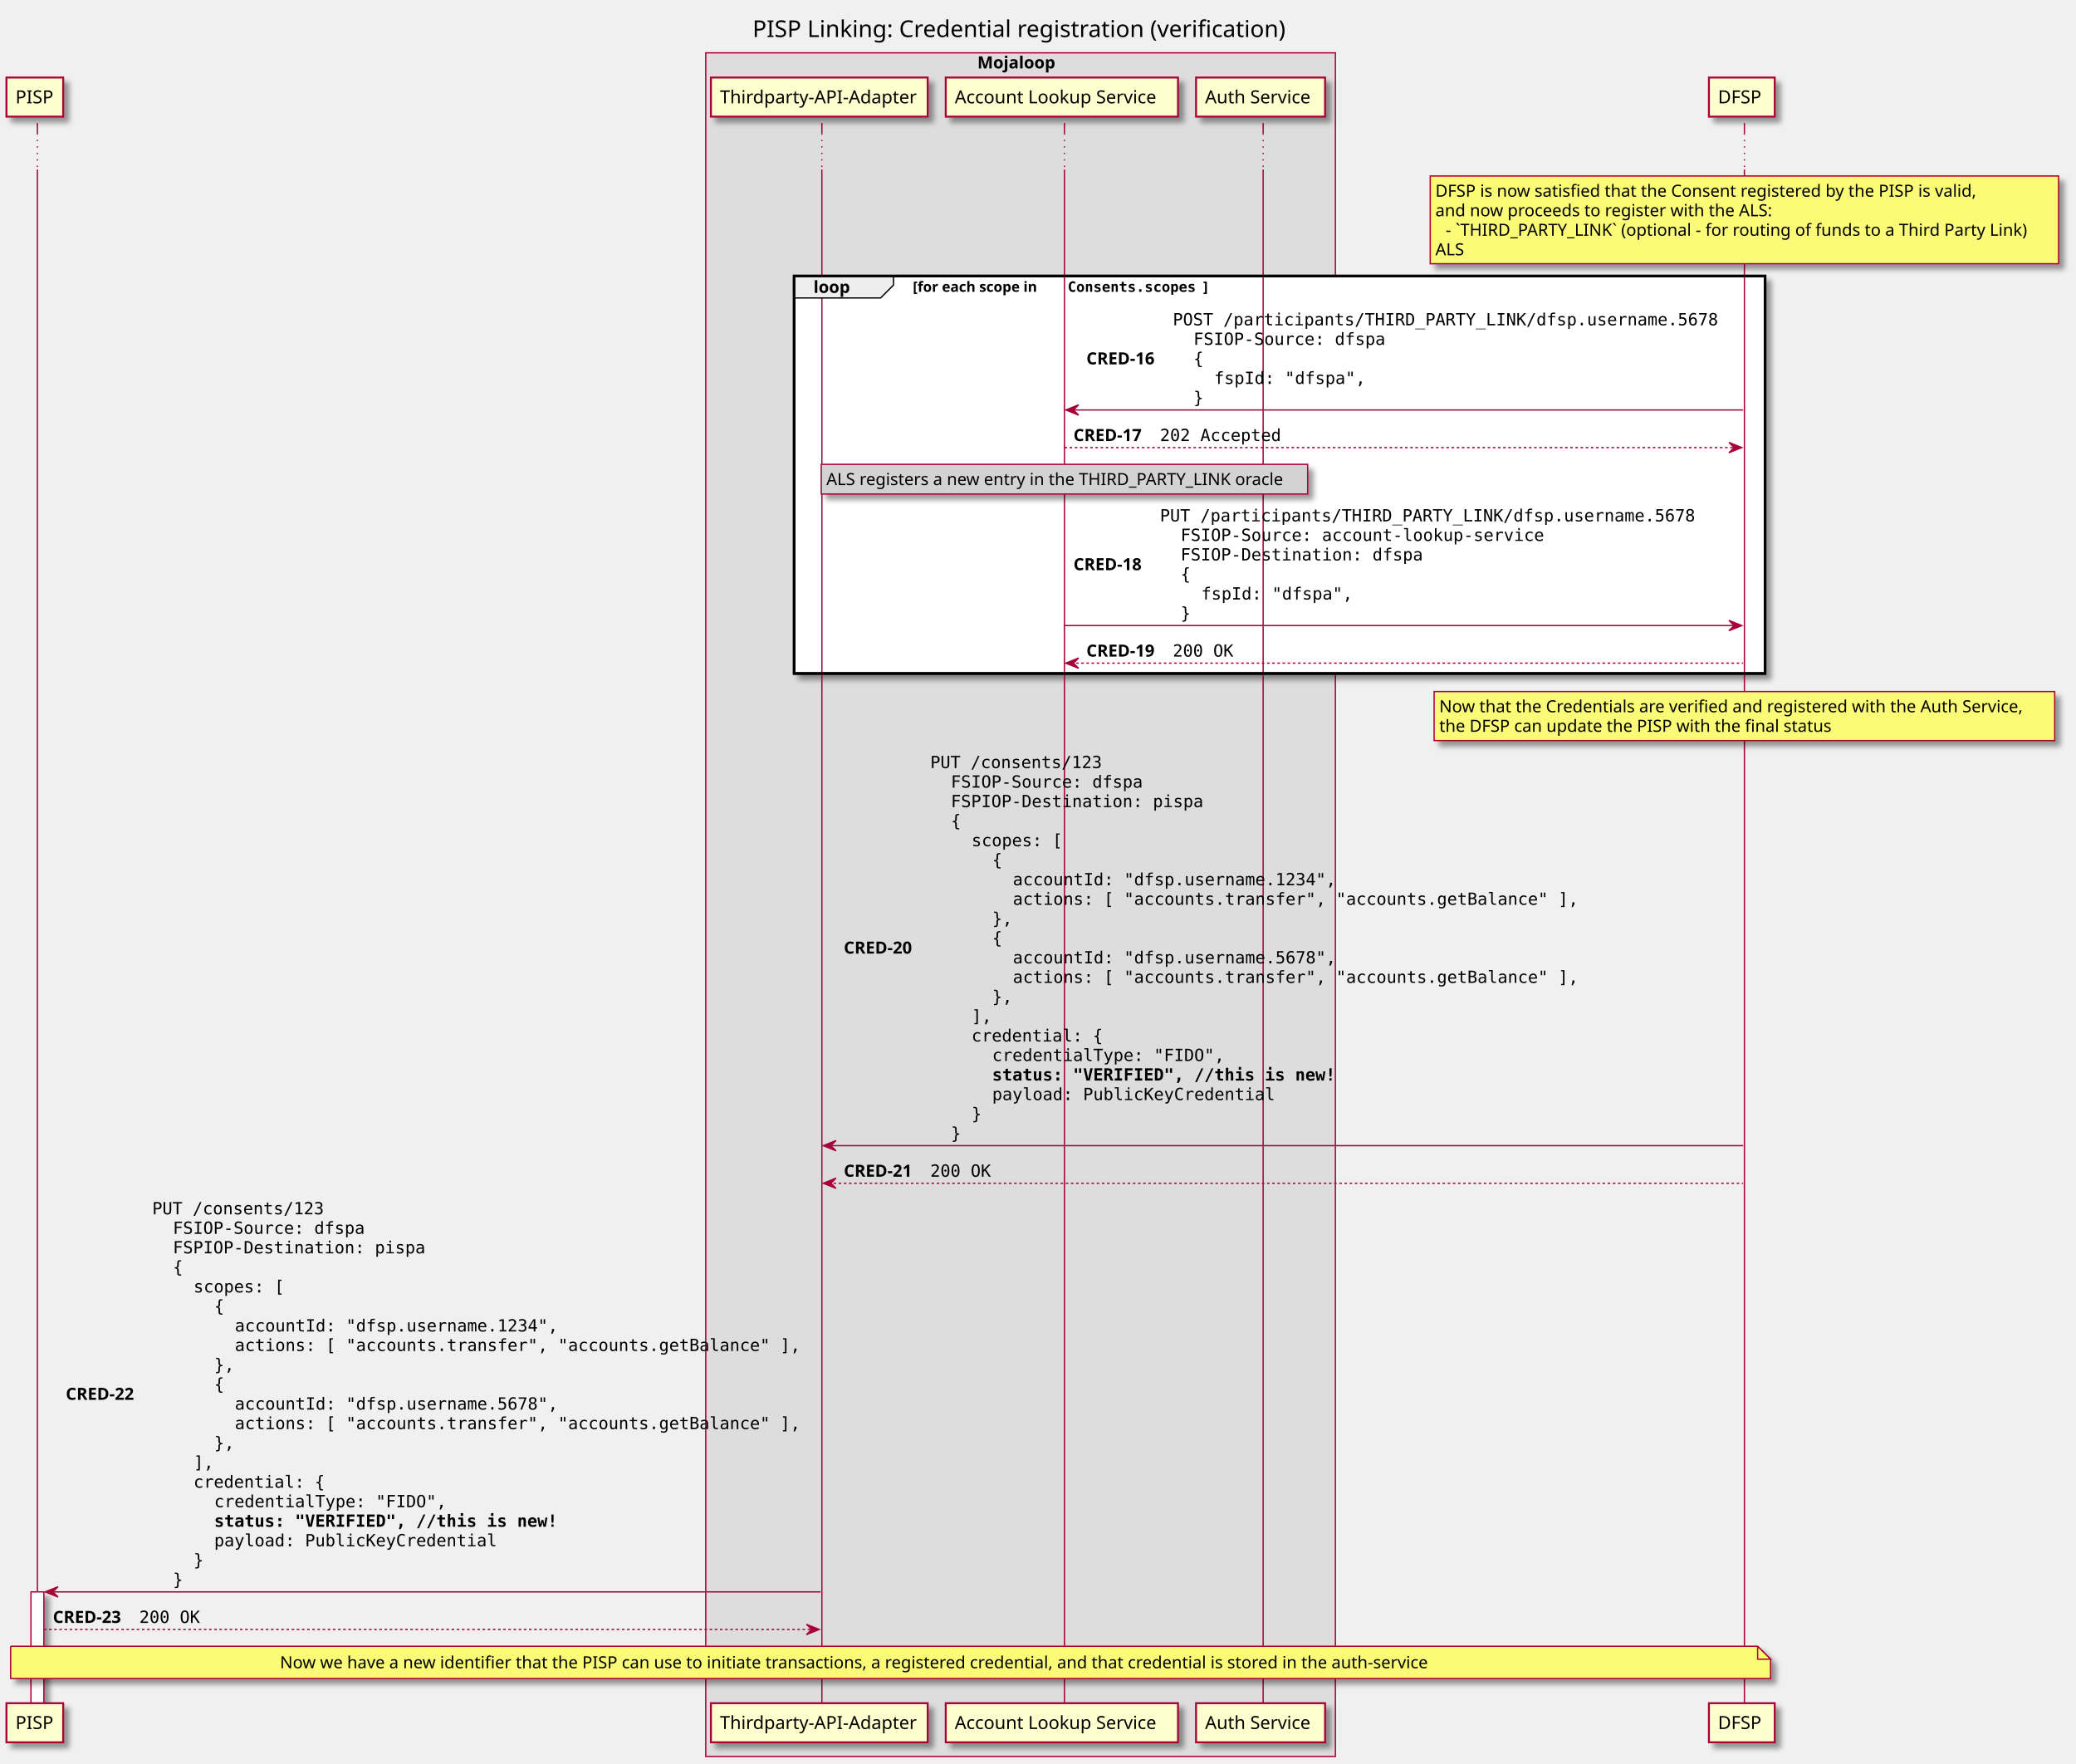
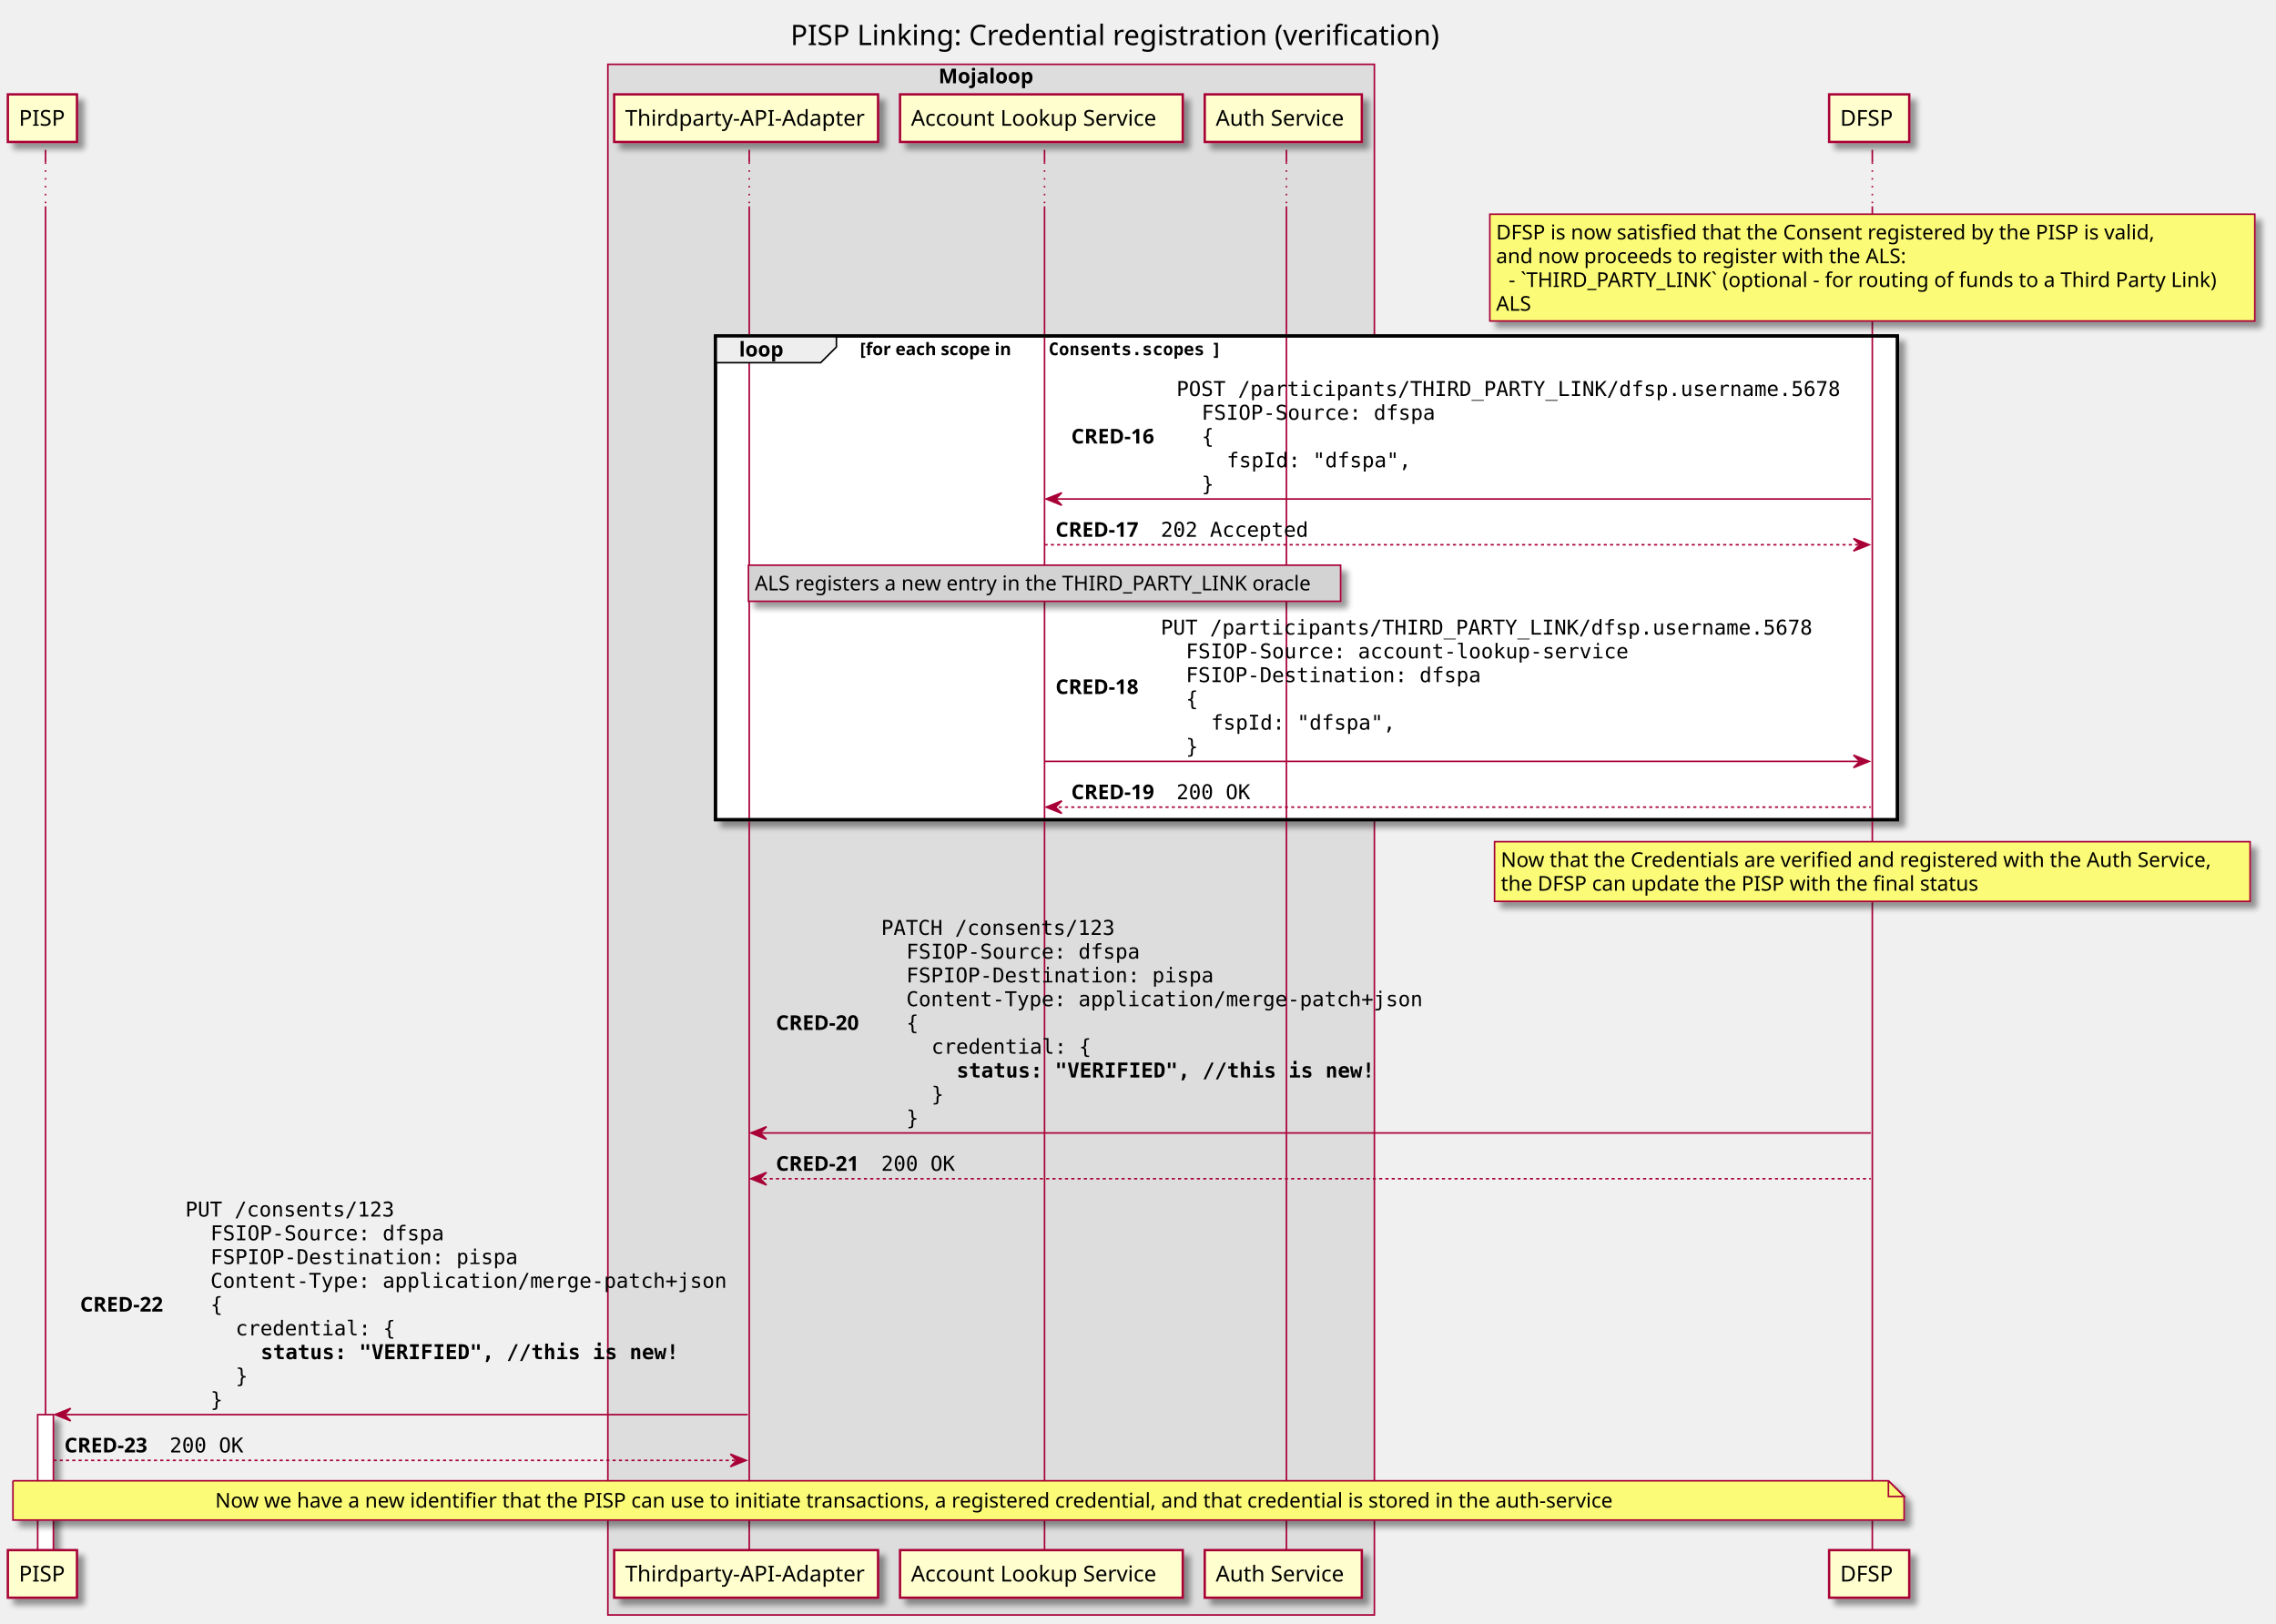
- <svg xmlns="http://www.w3.org/2000/svg" height="1367" preserveAspectRatio="none" style="width:1609px;height:1367px" width="1609">
+ <svg xmlns="http://www.w3.org/2000/svg" height="1034" preserveAspectRatio="none" style="width:1449px;height:1034px" width="1449">
  <defs>
    <filter height="300%" id="a" width="300%" x="-1" y="-1">
      <feGaussianBlur result="blurOut" stdDeviation="2" />
      <feColorMatrix in="blurOut" result="blurOut2" values="0 0 0 0 0 0 0 0 0 0 0 0 0 0 0 0 0 0 .4 0" />
      <feOffset dx="4" dy="4" in="blurOut2" result="blurOut3" />
      <feBlend in="SourceGraphic" in2="blurOut3" />
    </filter>
  </defs>
-   <path fill="#DDD" stroke="#a80036" d="M547 40.953h488V1361.18H547z" />
-   <text font-family="sans-serif" font-size="13" font-weight="bold" lengthAdjust="spacingAndGlyphs" textLength="67" x="757.5" y="53.02">
+   <path fill="#DDD" stroke="#a80036" d="M387 40.953h488v987.305H387z" />
+   <text font-family="sans-serif" font-size="13" font-weight="bold" lengthAdjust="spacingAndGlyphs" textLength="67" x="597.5" y="53.02">
    Mojaloop
  </text>
-   <text font-family="sans-serif" font-size="18" lengthAdjust="spacingAndGlyphs" textLength="439" x="583.25" y="28.708">
+   <text font-family="sans-serif" font-size="18" lengthAdjust="spacingAndGlyphs" textLength="439" x="503.25" y="28.708">
    PISP Linking: Credential registration (verification)
  </text>
-   <path fill="#FFF" filter="url(#a)" stroke="#000" stroke-width="2" d="M615.5 213.914H1368v307.992H615.5z" />
+   <path fill="#FFF" filter="url(#a)" stroke="#000" stroke-width="2" d="M455.5 213.914H1208v307.992H455.5z" />
  <path stroke="#a80036" d="M29 95.383v8" />
  <path stroke="#a80036" stroke-dasharray="1,4" d="M29 103.383v28" />
-   <path stroke="#a80036" d="M29 131.383v1188.5" />
-   <path fill="#FFF" filter="url(#a)" stroke="#a80036" d="M24 1233.617h10v86.266H24z" />
-   <path stroke="#a80036" d="M637 95.383v8" />
-   <path stroke="#a80036" stroke-dasharray="1,4" d="M637 103.383v28" />
-   <path stroke="#a80036" d="M637 131.383v1188.5M825 95.383v8" />
-   <path stroke="#a80036" stroke-dasharray="1,4" d="M825 103.383v28" />
-   <path stroke="#a80036" d="M825 131.383v1188.5M979 95.383v8" />
-   <path stroke="#a80036" stroke-dasharray="1,4" d="M979 103.383v28" />
-   <path stroke="#a80036" d="M979 131.383v1188.5M1352 95.383v8" />
-   <path stroke="#a80036" stroke-dasharray="1,4" d="M1352 103.383v28" />
-   <path stroke="#a80036" d="M1352 131.383v1188.5" />
+   <path stroke="#a80036" d="M29 131.383v855.578" />
+   <path fill="#FFF" filter="url(#a)" stroke="#a80036" d="M24 900.695h10v86.266H24z" />
+   <path stroke="#a80036" d="M477 95.383v8" />
+   <path stroke="#a80036" stroke-dasharray="1,4" d="M477 103.383v28" />
+   <path stroke="#a80036" d="M477 131.383v855.578M665 95.383v8" />
+   <path stroke="#a80036" stroke-dasharray="1,4" d="M665 103.383v28" />
+   <path stroke="#a80036" d="M665 131.383v855.578M819 95.383v8" />
+   <path stroke="#a80036" stroke-dasharray="1,4" d="M819 103.383v28" />
+   <path stroke="#a80036" d="M819 131.383v855.578M1192 95.383v8" />
+   <path stroke="#a80036" stroke-dasharray="1,4" d="M1192 103.383v28" />
+   <path stroke="#a80036" d="M1192 131.383v855.578" />
  <path fill="#FEFECE" filter="url(#a)" stroke="#a80036" stroke-width="1.5" d="M5 60.086h44v30.297H5z" />
  <text font-family="sans-serif" font-size="14" lengthAdjust="spacingAndGlyphs" textLength="30" x="12" y="80.081">
    PISP
  </text>
-   <path fill="#FEFECE" filter="url(#a)" stroke="#a80036" stroke-width="1.5" d="M551 60.086h168v30.297H551z" />
-   <text font-family="sans-serif" font-size="14" lengthAdjust="spacingAndGlyphs" textLength="154" x="558" y="80.081">
+   <path fill="#FEFECE" filter="url(#a)" stroke="#a80036" stroke-width="1.5" d="M391 60.086h168v30.297H391z" />
+   <text font-family="sans-serif" font-size="14" lengthAdjust="spacingAndGlyphs" textLength="154" x="398" y="80.081">
    Thirdparty-API-Adapter
  </text>
-   <path fill="#FEFECE" filter="url(#a)" stroke="#a80036" stroke-width="1.5" d="M733 60.086h180v30.297H733z" />
-   <text font-family="sans-serif" font-size="14" lengthAdjust="spacingAndGlyphs" textLength="166" x="740" y="80.081">
+   <path fill="#FEFECE" filter="url(#a)" stroke="#a80036" stroke-width="1.5" d="M573 60.086h180v30.297H573z" />
+   <text font-family="sans-serif" font-size="14" lengthAdjust="spacingAndGlyphs" textLength="166" x="580" y="80.081">
    Account Lookup Service
  </text>
-   <path fill="#FEFECE" filter="url(#a)" stroke="#a80036" stroke-width="1.5" d="M927 60.086h100v30.297H927z" />
-   <text font-family="sans-serif" font-size="14" lengthAdjust="spacingAndGlyphs" textLength="86" x="934" y="80.081">
+   <path fill="#FEFECE" filter="url(#a)" stroke="#a80036" stroke-width="1.5" d="M767 60.086h100v30.297H767z" />
+   <text font-family="sans-serif" font-size="14" lengthAdjust="spacingAndGlyphs" textLength="86" x="774" y="80.081">
    Auth Service
  </text>
-   <path fill="#FEFECE" filter="url(#a)" stroke="#a80036" stroke-width="1.5" d="M1324.5 60.086h51v30.297h-51z" />
-   <text font-family="sans-serif" font-size="14" lengthAdjust="spacingAndGlyphs" textLength="37" x="1331.5" y="80.081">
+   <path fill="#FEFECE" filter="url(#a)" stroke="#a80036" stroke-width="1.5" d="M1164.5 60.086h51v30.297h-51z" />
+   <text font-family="sans-serif" font-size="14" lengthAdjust="spacingAndGlyphs" textLength="37" x="1171.5" y="80.081">
    DFSP
  </text>
-   <path fill="#FEFECE" filter="url(#a)" stroke="#a80036" stroke-width="1.5" d="M5 1319.883h44v30.297H5z" />
-   <text font-family="sans-serif" font-size="14" lengthAdjust="spacingAndGlyphs" textLength="30" x="12" y="1339.878">
+   <path fill="#FEFECE" filter="url(#a)" stroke="#a80036" stroke-width="1.5" d="M5 986.961h44v30.297H5z" />
+   <text font-family="sans-serif" font-size="14" lengthAdjust="spacingAndGlyphs" textLength="30" x="12" y="1006.956">
    PISP
  </text>
-   <path fill="#FEFECE" filter="url(#a)" stroke="#a80036" stroke-width="1.5" d="M551 1319.883h168v30.297H551z" />
-   <text font-family="sans-serif" font-size="14" lengthAdjust="spacingAndGlyphs" textLength="154" x="558" y="1339.878">
+   <path fill="#FEFECE" filter="url(#a)" stroke="#a80036" stroke-width="1.5" d="M391 986.961h168v30.297H391z" />
+   <text font-family="sans-serif" font-size="14" lengthAdjust="spacingAndGlyphs" textLength="154" x="398" y="1006.956">
    Thirdparty-API-Adapter
  </text>
-   <path fill="#FEFECE" filter="url(#a)" stroke="#a80036" stroke-width="1.5" d="M733 1319.883h180v30.297H733z" />
-   <text font-family="sans-serif" font-size="14" lengthAdjust="spacingAndGlyphs" textLength="166" x="740" y="1339.878">
+   <path fill="#FEFECE" filter="url(#a)" stroke="#a80036" stroke-width="1.5" d="M573 986.961h180v30.297H573z" />
+   <text font-family="sans-serif" font-size="14" lengthAdjust="spacingAndGlyphs" textLength="166" x="580" y="1006.956">
    Account Lookup Service
  </text>
-   <path fill="#FEFECE" filter="url(#a)" stroke="#a80036" stroke-width="1.5" d="M927 1319.883h100v30.297H927z" />
-   <text font-family="sans-serif" font-size="14" lengthAdjust="spacingAndGlyphs" textLength="86" x="934" y="1339.878">
+   <path fill="#FEFECE" filter="url(#a)" stroke="#a80036" stroke-width="1.5" d="M767 986.961h100v30.297H767z" />
+   <text font-family="sans-serif" font-size="14" lengthAdjust="spacingAndGlyphs" textLength="86" x="774" y="1006.956">
    Auth Service
  </text>
-   <path fill="#FEFECE" filter="url(#a)" stroke="#a80036" stroke-width="1.5" d="M1324.5 1319.883h51v30.297h-51z" />
-   <text font-family="sans-serif" font-size="14" lengthAdjust="spacingAndGlyphs" textLength="37" x="1331.5" y="1339.878">
+   <path fill="#FEFECE" filter="url(#a)" stroke="#a80036" stroke-width="1.5" d="M1164.5 986.961h51v30.297h-51z" />
+   <text font-family="sans-serif" font-size="14" lengthAdjust="spacingAndGlyphs" textLength="37" x="1171.5" y="1006.956">
    DFSP
  </text>
-   <path fill="#FBFB77" filter="url(#a)" stroke="#a80036" d="M1108.5 136.383h487v68h-487z" />
-   <text font-family="sans-serif" font-size="13" lengthAdjust="spacingAndGlyphs" textLength="442" x="1112.5" y="152.45">
+   <path fill="#FBFB77" filter="url(#a)" stroke="#a80036" d="M948.5 136.383h487v68h-487z" />
+   <text font-family="sans-serif" font-size="13" lengthAdjust="spacingAndGlyphs" textLength="442" x="952.5" y="152.45">
    DFSP is now satisfied that the Consent registered by the PISP is valid,
  </text>
-   <text font-family="sans-serif" font-size="13" lengthAdjust="spacingAndGlyphs" textLength="273" x="1112.5" y="167.583">
+   <text font-family="sans-serif" font-size="13" lengthAdjust="spacingAndGlyphs" textLength="273" x="952.5" y="167.583">
    and now proceeds to register with the ALS:
  </text>
-   <text font-family="sans-serif" font-size="13" lengthAdjust="spacingAndGlyphs" textLength="471" x="1120.5" y="182.715">
+   <text font-family="sans-serif" font-size="13" lengthAdjust="spacingAndGlyphs" textLength="471" x="960.5" y="182.715">
    - `THIRD_PARTY_LINK` (optional - for routing of funds to a Third Party Link)
  </text>
-   <text font-family="sans-serif" font-size="13" lengthAdjust="spacingAndGlyphs" textLength="25" x="1112.5" y="197.848">
+   <text font-family="sans-serif" font-size="13" lengthAdjust="spacingAndGlyphs" textLength="25" x="952.5" y="197.848">
    ALS
  </text>
-   <path d="M615.5 213.914h77v7l-10 10h-67v-17" fill="#EEE" stroke="#000" />
-   <path fill="none" stroke="#000" stroke-width="2" d="M615.5 213.914H1368v307.992H615.5z" />
-   <text font-family="sans-serif" font-size="13" font-weight="bold" lengthAdjust="spacingAndGlyphs" textLength="32" x="630.5" y="226.981">
+   <path d="M455.5 213.914h77v7l-10 10h-67v-17" fill="#EEE" stroke="#000" />
+   <path fill="none" stroke="#000" stroke-width="2" d="M455.5 213.914H1208v307.992H455.5z" />
+   <text font-family="sans-serif" font-size="13" font-weight="bold" lengthAdjust="spacingAndGlyphs" textLength="32" x="470.5" y="226.981">
    loop
  </text>
-   <text font-family="sans-serif" font-size="11" font-weight="bold" lengthAdjust="spacingAndGlyphs" textLength="116" x="707.5" y="226.125">
+   <text font-family="sans-serif" font-size="11" font-weight="bold" lengthAdjust="spacingAndGlyphs" textLength="116" x="547.5" y="226.125">
    [for each scope in
  </text>
-   <text font-family="monospace" font-size="11" font-weight="bold" lengthAdjust="spacingAndGlyphs" textLength="105" x="827.5" y="226.125">
+   <text font-family="monospace" font-size="11" font-weight="bold" lengthAdjust="spacingAndGlyphs" textLength="105" x="667.5" y="226.125">
    Consents.scopes
  </text>
-   <text font-family="sans-serif" font-size="11" font-weight="bold" lengthAdjust="spacingAndGlyphs" textLength="5" x="932.5" y="226.125">
+   <text font-family="sans-serif" font-size="11" font-weight="bold" lengthAdjust="spacingAndGlyphs" textLength="5" x="772.5" y="226.125">
    ]
  </text>
-   <path fill="#A80036" stroke="#a80036" d="M836 313.71l-10 4 10 4-4-4z" />
-   <path stroke="#a80036" d="M830 317.711h521" />
-   <text font-family="sans-serif" font-size="13" font-weight="bold" lengthAdjust="spacingAndGlyphs" textLength="63" x="842" y="282.379">
+   <path fill="#A80036" stroke="#a80036" d="M676 313.71l-10 4 10 4-4-4z" />
+   <path stroke="#a80036" d="M670 317.711h521" />
+   <text font-family="sans-serif" font-size="13" font-weight="bold" lengthAdjust="spacingAndGlyphs" textLength="63" x="682" y="282.379">
    CRED-16
  </text>
-   <text font-family="monospace" font-size="13" lengthAdjust="spacingAndGlyphs" textLength="432" x="909" y="252.114">
+   <text font-family="monospace" font-size="13" lengthAdjust="spacingAndGlyphs" textLength="432" x="749" y="252.114">
    POST /participants/THIRD_PARTY_LINK/dfsp.username.5678
  </text>
-   <text font-family="monospace" font-size="13" lengthAdjust="spacingAndGlyphs" textLength="152" x="925" y="267.247">
+   <text font-family="monospace" font-size="13" lengthAdjust="spacingAndGlyphs" textLength="152" x="765" y="267.247">
    FSIOP-Source: dfspa
  </text>
-   <text font-family="monospace" font-size="13" lengthAdjust="spacingAndGlyphs" textLength="8" x="925" y="282.379">
-     {
-   </text>
-   <text font-family="monospace" font-size="13" lengthAdjust="spacingAndGlyphs" textLength="120" x="941" y="297.512">
+   <text font-family="monospace" font-size="13" lengthAdjust="spacingAndGlyphs" textLength="8" x="765" y="282.379">
+     {
+   </text>
+   <text font-family="monospace" font-size="13" lengthAdjust="spacingAndGlyphs" textLength="120" x="781" y="297.512">
    fspId: "dfspa",
  </text>
-   <text font-family="monospace" font-size="13" lengthAdjust="spacingAndGlyphs" textLength="8" x="925" y="312.645">
-     }
-   </text>
-   <path fill="#A80036" stroke="#a80036" d="M1340 342.844l10 4-10 4 4-4z" />
-   <path stroke="#a80036" stroke-dasharray="2,2" d="M825 346.844h521" />
-   <text font-family="sans-serif" font-size="13" font-weight="bold" lengthAdjust="spacingAndGlyphs" textLength="63" x="832" y="341.778">
+   <text font-family="monospace" font-size="13" lengthAdjust="spacingAndGlyphs" textLength="8" x="765" y="312.645">
+     }
+   </text>
+   <path fill="#A80036" stroke="#a80036" d="M1180 342.844l10 4-10 4 4-4z" />
+   <path stroke="#a80036" stroke-dasharray="2,2" d="M665 346.844h521" />
+   <text font-family="sans-serif" font-size="13" font-weight="bold" lengthAdjust="spacingAndGlyphs" textLength="63" x="672" y="341.778">
    CRED-17
  </text>
-   <text font-family="monospace" font-size="13" lengthAdjust="spacingAndGlyphs" textLength="96" x="899" y="341.778">
+   <text font-family="monospace" font-size="13" lengthAdjust="spacingAndGlyphs" textLength="96" x="739" y="341.778">
    202 Accepted
  </text>
-   <path fill="#D3D3D3" filter="url(#a)" stroke="#a80036" d="M636.5 359.844h377v23h-377z" />
-   <text font-family="sans-serif" font-size="13" lengthAdjust="spacingAndGlyphs" textLength="369" x="640.5" y="375.911">
+   <path fill="#D3D3D3" filter="url(#a)" stroke="#a80036" d="M476.5 359.844h377v23h-377z" />
+   <text font-family="sans-serif" font-size="13" lengthAdjust="spacingAndGlyphs" textLength="369" x="480.5" y="375.911">
    ALS registers a new entry in the THIRD_PARTY_LINK oracle
  </text>
-   <path fill="#A80036" stroke="#a80036" d="M1340 480.773l10 4-10 4 4-4z" />
-   <path stroke="#a80036" d="M825 484.773h521" />
-   <text font-family="sans-serif" font-size="13" font-weight="bold" lengthAdjust="spacingAndGlyphs" textLength="63" x="832" y="441.875">
+   <path fill="#A80036" stroke="#a80036" d="M1180 480.773l10 4-10 4 4-4z" />
+   <path stroke="#a80036" d="M665 484.773h521" />
+   <text font-family="sans-serif" font-size="13" font-weight="bold" lengthAdjust="spacingAndGlyphs" textLength="63" x="672" y="441.875">
    CRED-18
  </text>
-   <text font-family="monospace" font-size="13" lengthAdjust="spacingAndGlyphs" textLength="424" x="899" y="404.043">
+   <text font-family="monospace" font-size="13" lengthAdjust="spacingAndGlyphs" textLength="424" x="739" y="404.043">
    PUT /participants/THIRD_PARTY_LINK/dfsp.username.5678
  </text>
-   <text font-family="monospace" font-size="13" lengthAdjust="spacingAndGlyphs" textLength="288" x="915" y="419.176">
+   <text font-family="monospace" font-size="13" lengthAdjust="spacingAndGlyphs" textLength="288" x="755" y="419.176">
    FSIOP-Source: account-lookup-service
  </text>
-   <text font-family="monospace" font-size="13" lengthAdjust="spacingAndGlyphs" textLength="192" x="915" y="434.309">
+   <text font-family="monospace" font-size="13" lengthAdjust="spacingAndGlyphs" textLength="192" x="755" y="434.309">
    FSIOP-Destination: dfspa
  </text>
-   <text font-family="monospace" font-size="13" lengthAdjust="spacingAndGlyphs" textLength="8" x="915" y="449.442">
-     {
-   </text>
-   <text font-family="monospace" font-size="13" lengthAdjust="spacingAndGlyphs" textLength="120" x="931" y="464.575">
+   <text font-family="monospace" font-size="13" lengthAdjust="spacingAndGlyphs" textLength="8" x="755" y="449.442">
+     {
+   </text>
+   <text font-family="monospace" font-size="13" lengthAdjust="spacingAndGlyphs" textLength="120" x="771" y="464.575">
    fspId: "dfspa",
  </text>
-   <text font-family="monospace" font-size="13" lengthAdjust="spacingAndGlyphs" textLength="8" x="915" y="479.707">
-     }
-   </text>
-   <path fill="#A80036" stroke="#a80036" d="M836 509.906l-10 4 10 4-4-4z" />
-   <path stroke="#a80036" stroke-dasharray="2,2" d="M830 513.906h521" />
-   <text font-family="sans-serif" font-size="13" font-weight="bold" lengthAdjust="spacingAndGlyphs" textLength="63" x="842" y="508.84">
+   <text font-family="monospace" font-size="13" lengthAdjust="spacingAndGlyphs" textLength="8" x="755" y="479.707">
+     }
+   </text>
+   <path fill="#A80036" stroke="#a80036" d="M676 509.906l-10 4 10 4-4-4z" />
+   <path stroke="#a80036" stroke-dasharray="2,2" d="M670 513.906h521" />
+   <text font-family="sans-serif" font-size="13" font-weight="bold" lengthAdjust="spacingAndGlyphs" textLength="63" x="682" y="508.84">
    CRED-19
  </text>
-   <text font-family="monospace" font-size="13" lengthAdjust="spacingAndGlyphs" textLength="48" x="909" y="508.84">
+   <text font-family="monospace" font-size="13" lengthAdjust="spacingAndGlyphs" textLength="48" x="749" y="508.84">
    200 OK
  </text>
-   <path fill="#FBFB77" filter="url(#a)" stroke="#a80036" d="M1111.5 535.906h481v38h-481z" />
-   <text font-family="sans-serif" font-size="13" lengthAdjust="spacingAndGlyphs" textLength="473" x="1115.5" y="551.973">
+   <path fill="#FBFB77" filter="url(#a)" stroke="#a80036" d="M951.5 535.906h481v38h-481z" />
+   <text font-family="sans-serif" font-size="13" lengthAdjust="spacingAndGlyphs" textLength="473" x="955.5" y="551.973">
    Now that the Credentials are verified and registered with the Auth Service,
  </text>
-   <text font-family="sans-serif" font-size="13" lengthAdjust="spacingAndGlyphs" textLength="320" x="1115.5" y="567.106">
+   <text font-family="sans-serif" font-size="13" lengthAdjust="spacingAndGlyphs" textLength="320" x="955.5" y="567.106">
    the DFSP can update the PISP with the final status
  </text>
-   <path fill="#A80036" stroke="#a80036" d="M648 883.828l-10 4 10 4-4-4z" />
-   <path stroke="#a80036" d="M642 887.828h709" />
-   <text font-family="sans-serif" font-size="13" font-weight="bold" lengthAdjust="spacingAndGlyphs" textLength="63" x="654" y="739">
+   <path fill="#A80036" stroke="#a80036" d="M488 717.367l-10 4 10 4-4-4z" />
+   <path stroke="#a80036" d="M482 721.367h709" />
+   <text font-family="sans-serif" font-size="13" font-weight="bold" lengthAdjust="spacingAndGlyphs" textLength="63" x="494" y="655.77">
    CRED-20
  </text>
-   <text font-family="monospace" font-size="13" lengthAdjust="spacingAndGlyphs" textLength="136" x="721" y="595.239">
+   <text font-family="monospace" font-size="13" lengthAdjust="spacingAndGlyphs" textLength="152" x="561" y="595.239">
+     PATCH /consents/123
+   </text>
+   <text font-family="monospace" font-size="13" lengthAdjust="spacingAndGlyphs" textLength="152" x="577" y="610.372">
+     FSIOP-Source: dfspa
+   </text>
+   <text font-family="monospace" font-size="13" lengthAdjust="spacingAndGlyphs" textLength="200" x="577" y="625.504">
+     FSPIOP-Destination: pispa
+   </text>
+   <text font-family="monospace" font-size="13" lengthAdjust="spacingAndGlyphs" textLength="336" x="577" y="640.637">
+     Content-Type: application/merge-patch+json
+   </text>
+   <text font-family="monospace" font-size="13" lengthAdjust="spacingAndGlyphs" textLength="8" x="577" y="655.77">
+     {
+   </text>
+   <text font-family="monospace" font-size="13" lengthAdjust="spacingAndGlyphs" textLength="104" x="593" y="670.903">
+     credential: {
+   </text>
+   <text font-family="monospace" font-size="13" font-weight="bold" lengthAdjust="spacingAndGlyphs" textLength="272" x="609" y="686.036">
+     status: "VERIFIED", //this is new!
+   </text>
+   <text font-family="monospace" font-size="13" lengthAdjust="spacingAndGlyphs" textLength="8" x="593" y="701.168">
+     }
+   </text>
+   <text font-family="monospace" font-size="13" lengthAdjust="spacingAndGlyphs" textLength="8" x="577" y="716.301">
+     }
+   </text>
+   <path fill="#A80036" stroke="#a80036" d="M488 746.5l-10 4 10 4-4-4z" />
+   <path stroke="#a80036" stroke-dasharray="2,2" d="M482 750.5h709" />
+   <text font-family="sans-serif" font-size="13" font-weight="bold" lengthAdjust="spacingAndGlyphs" textLength="63" x="494" y="745.434">
+     CRED-21
+   </text>
+   <text font-family="monospace" font-size="13" lengthAdjust="spacingAndGlyphs" textLength="48" x="561" y="745.434">
+     200 OK
+   </text>
+   <path fill="#A80036" stroke="#a80036" d="M45 896.695l-10 4 10 4-4-4z" />
+   <path stroke="#a80036" d="M39 900.695h437" />
+   <text font-family="sans-serif" font-size="13" font-weight="bold" lengthAdjust="spacingAndGlyphs" textLength="63" x="51" y="835.098">
+     CRED-22
+   </text>
+   <text font-family="monospace" font-size="13" lengthAdjust="spacingAndGlyphs" textLength="136" x="118" y="774.567">
    PUT /consents/123
  </text>
-   <text font-family="monospace" font-size="13" lengthAdjust="spacingAndGlyphs" textLength="152" x="737" y="610.372">
+   <text font-family="monospace" font-size="13" lengthAdjust="spacingAndGlyphs" textLength="152" x="134" y="789.7">
    FSIOP-Source: dfspa
  </text>
-   <text font-family="monospace" font-size="13" lengthAdjust="spacingAndGlyphs" textLength="200" x="737" y="625.504">
+   <text font-family="monospace" font-size="13" lengthAdjust="spacingAndGlyphs" textLength="200" x="134" y="804.832">
    FSPIOP-Destination: pispa
  </text>
-   <text font-family="monospace" font-size="13" lengthAdjust="spacingAndGlyphs" textLength="8" x="737" y="640.637">
-     {
-   </text>
-   <text font-family="monospace" font-size="13" lengthAdjust="spacingAndGlyphs" textLength="72" x="753" y="655.77">
-     scopes: [
-   </text>
-   <text font-family="monospace" font-size="13" lengthAdjust="spacingAndGlyphs" textLength="8" x="769" y="670.903">
-     {
-   </text>
-   <text font-family="monospace" font-size="13" lengthAdjust="spacingAndGlyphs" textLength="256" x="785" y="686.036">
-     accountId: "dfsp.username.1234",
-   </text>
-   <text font-family="monospace" font-size="13" lengthAdjust="spacingAndGlyphs" textLength="448" x="785" y="701.168">
-     actions: [ "accounts.transfer", "accounts.getBalance" ],
-   </text>
-   <text font-family="monospace" font-size="13" lengthAdjust="spacingAndGlyphs" textLength="16" x="769" y="716.301">
-     },
-   </text>
-   <text font-family="monospace" font-size="13" lengthAdjust="spacingAndGlyphs" textLength="8" x="769" y="731.434">
-     {
-   </text>
-   <text font-family="monospace" font-size="13" lengthAdjust="spacingAndGlyphs" textLength="256" x="785" y="746.567">
-     accountId: "dfsp.username.5678",
-   </text>
-   <text font-family="monospace" font-size="13" lengthAdjust="spacingAndGlyphs" textLength="448" x="785" y="761.7">
-     actions: [ "accounts.transfer", "accounts.getBalance" ],
-   </text>
-   <text font-family="monospace" font-size="13" lengthAdjust="spacingAndGlyphs" textLength="16" x="769" y="776.832">
-     },
-   </text>
-   <text font-family="monospace" font-size="13" lengthAdjust="spacingAndGlyphs" textLength="16" x="753" y="791.965">
-     ],
-   </text>
-   <text font-family="monospace" font-size="13" lengthAdjust="spacingAndGlyphs" textLength="104" x="753" y="807.098">
+   <text font-family="monospace" font-size="13" lengthAdjust="spacingAndGlyphs" textLength="336" x="134" y="819.965">
+     Content-Type: application/merge-patch+json
+   </text>
+   <text font-family="monospace" font-size="13" lengthAdjust="spacingAndGlyphs" textLength="8" x="134" y="835.098">
+     {
+   </text>
+   <text font-family="monospace" font-size="13" lengthAdjust="spacingAndGlyphs" textLength="104" x="150" y="850.231">
    credential: {
  </text>
-   <text font-family="monospace" font-size="13" lengthAdjust="spacingAndGlyphs" textLength="184" x="769" y="822.231">
-     credentialType: "FIDO",
-   </text>
-   <text font-family="monospace" font-size="13" font-weight="bold" lengthAdjust="spacingAndGlyphs" textLength="272" x="769" y="837.364">
+   <text font-family="monospace" font-size="13" font-weight="bold" lengthAdjust="spacingAndGlyphs" textLength="272" x="166" y="865.364">
    status: "VERIFIED", //this is new!
  </text>
-   <text font-family="monospace" font-size="13" lengthAdjust="spacingAndGlyphs" textLength="224" x="769" y="852.497">
-     payload: PublicKeyCredential
-   </text>
-   <text font-family="monospace" font-size="13" lengthAdjust="spacingAndGlyphs" textLength="8" x="753" y="867.629">
-     }
-   </text>
-   <text font-family="monospace" font-size="13" lengthAdjust="spacingAndGlyphs" textLength="8" x="737" y="882.762">
-     }
-   </text>
-   <path fill="#A80036" stroke="#a80036" d="M648 912.96l-10 4 10 4-4-4z" />
-   <path stroke="#a80036" stroke-dasharray="2,2" d="M642 916.961h709" />
-   <text font-family="sans-serif" font-size="13" font-weight="bold" lengthAdjust="spacingAndGlyphs" textLength="63" x="654" y="911.895">
-     CRED-21
-   </text>
-   <text font-family="monospace" font-size="13" lengthAdjust="spacingAndGlyphs" textLength="48" x="721" y="911.895">
+   <text font-family="monospace" font-size="13" lengthAdjust="spacingAndGlyphs" textLength="8" x="150" y="880.497">
+     }
+   </text>
+   <text font-family="monospace" font-size="13" lengthAdjust="spacingAndGlyphs" textLength="8" x="134" y="895.629">
+     }
+   </text>
+   <path fill="#A80036" stroke="#a80036" d="M465 925.828l10 4-10 4 4-4z" />
+   <path stroke="#a80036" stroke-dasharray="2,2" d="M34 929.828h437" />
+   <text font-family="sans-serif" font-size="13" font-weight="bold" lengthAdjust="spacingAndGlyphs" textLength="63" x="41" y="924.762">
+     CRED-23
+   </text>
+   <text font-family="monospace" font-size="13" lengthAdjust="spacingAndGlyphs" textLength="48" x="108" y="924.762">
    200 OK
  </text>
-   <path fill="#A80036" stroke="#a80036" d="M45 1229.617l-10 4 10 4-4-4z" />
-   <path stroke="#a80036" d="M39 1233.617h597" />
-   <text font-family="sans-serif" font-size="13" font-weight="bold" lengthAdjust="spacingAndGlyphs" textLength="63" x="51" y="1084.79">
-     CRED-22
-   </text>
-   <text font-family="monospace" font-size="13" lengthAdjust="spacingAndGlyphs" textLength="136" x="118" y="941.028">
-     PUT /consents/123
-   </text>
-   <text font-family="monospace" font-size="13" lengthAdjust="spacingAndGlyphs" textLength="152" x="134" y="956.161">
-     FSIOP-Source: dfspa
-   </text>
-   <text font-family="monospace" font-size="13" lengthAdjust="spacingAndGlyphs" textLength="200" x="134" y="971.293">
-     FSPIOP-Destination: pispa
-   </text>
-   <text font-family="monospace" font-size="13" lengthAdjust="spacingAndGlyphs" textLength="8" x="134" y="986.426">
-     {
-   </text>
-   <text font-family="monospace" font-size="13" lengthAdjust="spacingAndGlyphs" textLength="72" x="150" y="1001.559">
-     scopes: [
-   </text>
-   <text font-family="monospace" font-size="13" lengthAdjust="spacingAndGlyphs" textLength="8" x="166" y="1016.692">
-     {
-   </text>
-   <text font-family="monospace" font-size="13" lengthAdjust="spacingAndGlyphs" textLength="256" x="182" y="1031.825">
-     accountId: "dfsp.username.1234",
-   </text>
-   <text font-family="monospace" font-size="13" lengthAdjust="spacingAndGlyphs" textLength="448" x="182" y="1046.957">
-     actions: [ "accounts.transfer", "accounts.getBalance" ],
-   </text>
-   <text font-family="monospace" font-size="13" lengthAdjust="spacingAndGlyphs" textLength="16" x="166" y="1062.09">
-     },
-   </text>
-   <text font-family="monospace" font-size="13" lengthAdjust="spacingAndGlyphs" textLength="8" x="166" y="1077.223">
-     {
-   </text>
-   <text font-family="monospace" font-size="13" lengthAdjust="spacingAndGlyphs" textLength="256" x="182" y="1092.356">
-     accountId: "dfsp.username.5678",
-   </text>
-   <text font-family="monospace" font-size="13" lengthAdjust="spacingAndGlyphs" textLength="448" x="182" y="1107.489">
-     actions: [ "accounts.transfer", "accounts.getBalance" ],
-   </text>
-   <text font-family="monospace" font-size="13" lengthAdjust="spacingAndGlyphs" textLength="16" x="166" y="1122.622">
-     },
-   </text>
-   <text font-family="monospace" font-size="13" lengthAdjust="spacingAndGlyphs" textLength="16" x="150" y="1137.754">
-     ],
-   </text>
-   <text font-family="monospace" font-size="13" lengthAdjust="spacingAndGlyphs" textLength="104" x="150" y="1152.887">
-     credential: {
-   </text>
-   <text font-family="monospace" font-size="13" lengthAdjust="spacingAndGlyphs" textLength="184" x="166" y="1168.02">
-     credentialType: "FIDO",
-   </text>
-   <text font-family="monospace" font-size="13" font-weight="bold" lengthAdjust="spacingAndGlyphs" textLength="272" x="166" y="1183.153">
-     status: "VERIFIED", //this is new!
-   </text>
-   <text font-family="monospace" font-size="13" lengthAdjust="spacingAndGlyphs" textLength="224" x="166" y="1198.286">
-     payload: PublicKeyCredential
-   </text>
-   <text font-family="monospace" font-size="13" lengthAdjust="spacingAndGlyphs" textLength="8" x="150" y="1213.418">
-     }
-   </text>
-   <text font-family="monospace" font-size="13" lengthAdjust="spacingAndGlyphs" textLength="8" x="134" y="1228.551">
-     }
-   </text>
-   <path fill="#A80036" stroke="#a80036" d="M625 1258.75l10 4-10 4 4-4z" />
-   <path stroke="#a80036" stroke-dasharray="2,2" d="M34 1262.75h597" />
-   <text font-family="sans-serif" font-size="13" font-weight="bold" lengthAdjust="spacingAndGlyphs" textLength="63" x="41" y="1257.684">
-     CRED-23
-   </text>
-   <text font-family="monospace" font-size="13" lengthAdjust="spacingAndGlyphs" textLength="48" x="108" y="1257.684">
-     200 OK
-   </text>
-   <path d="M8.25 1275.75v25h1364v-15l-10-10H8.25" fill="#FBFB77" filter="url(#a)" stroke="#a80036" />
-   <path d="M1362.25 1275.75v10h10l-10-10" fill="#FBFB77" stroke="#a80036" />
-   <text font-family="sans-serif" font-size="13" lengthAdjust="spacingAndGlyphs" textLength="934" x="217" y="1292.817">
+   <path d="M8.25 942.828v25h1204v-15l-10-10H8.25" fill="#FBFB77" filter="url(#a)" stroke="#a80036" />
+   <path d="M1202.25 942.828v10h10l-10-10" fill="#FBFB77" stroke="#a80036" />
+   <text font-family="sans-serif" font-size="13" lengthAdjust="spacingAndGlyphs" textLength="934" x="137" y="959.895">
    Now we have a new identifier that the PISP can use to initiate transactions, a registered credential, and that credential is stored in the auth-service
  </text>
</svg>
